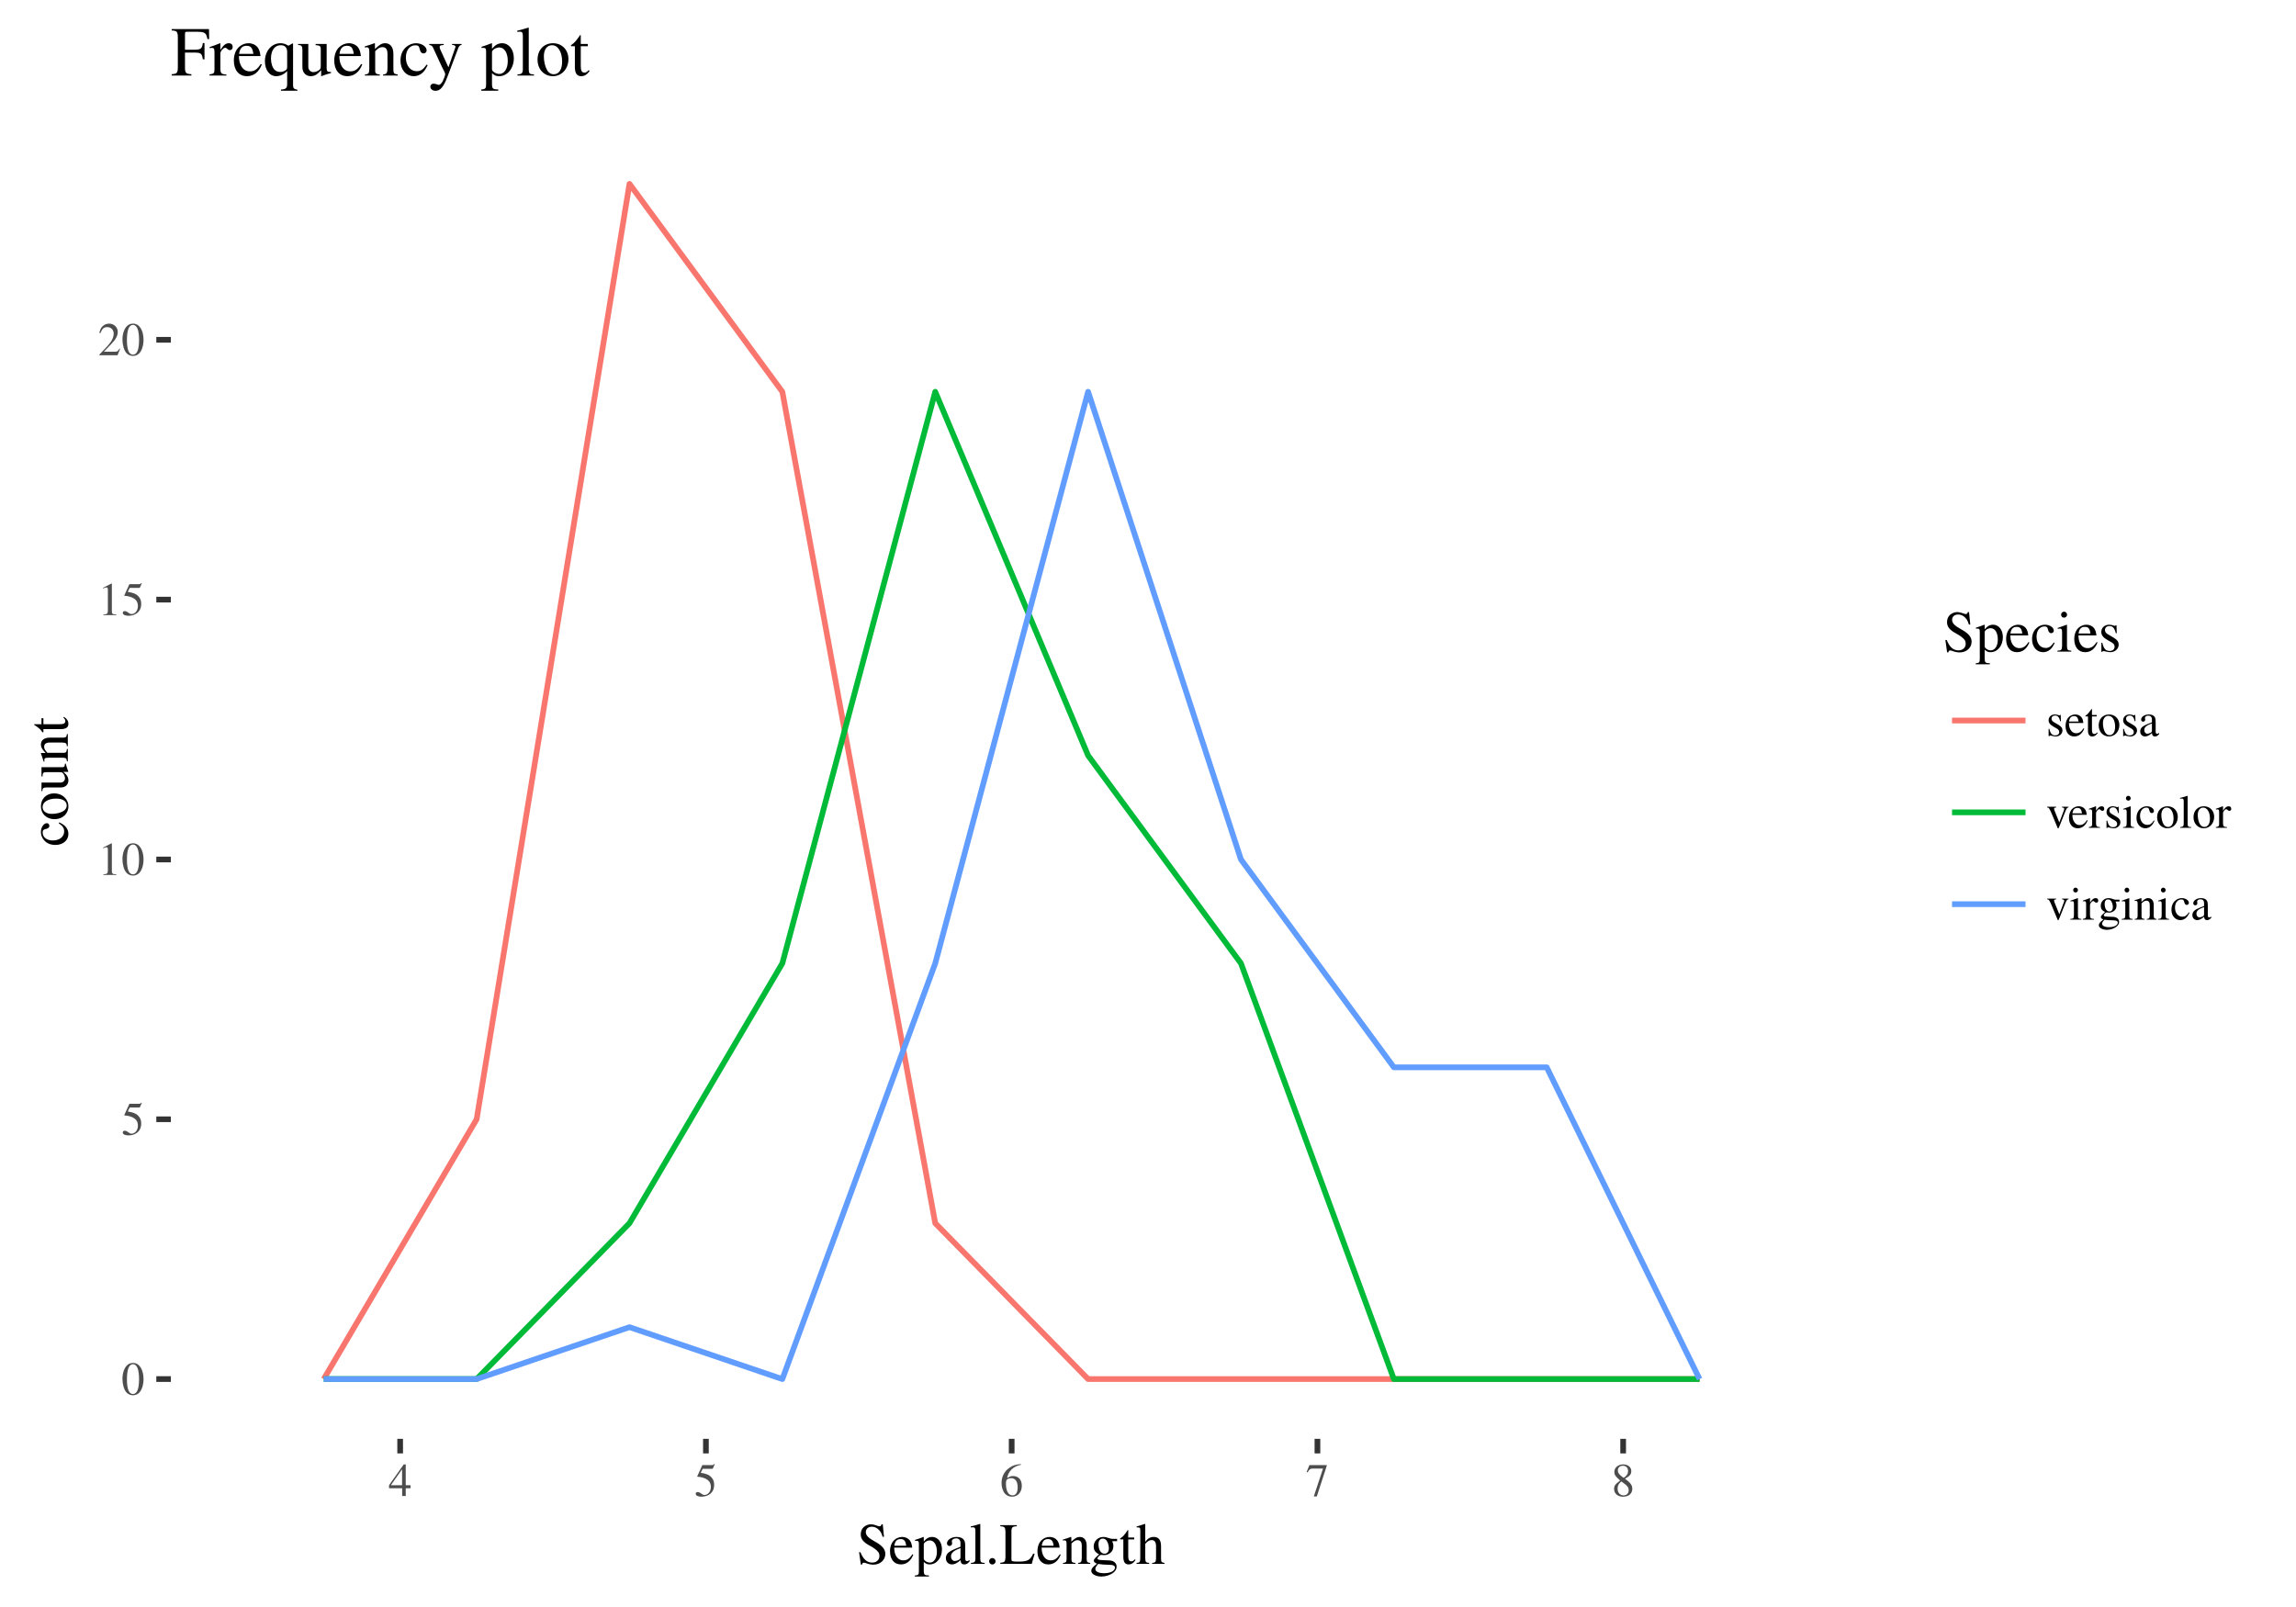
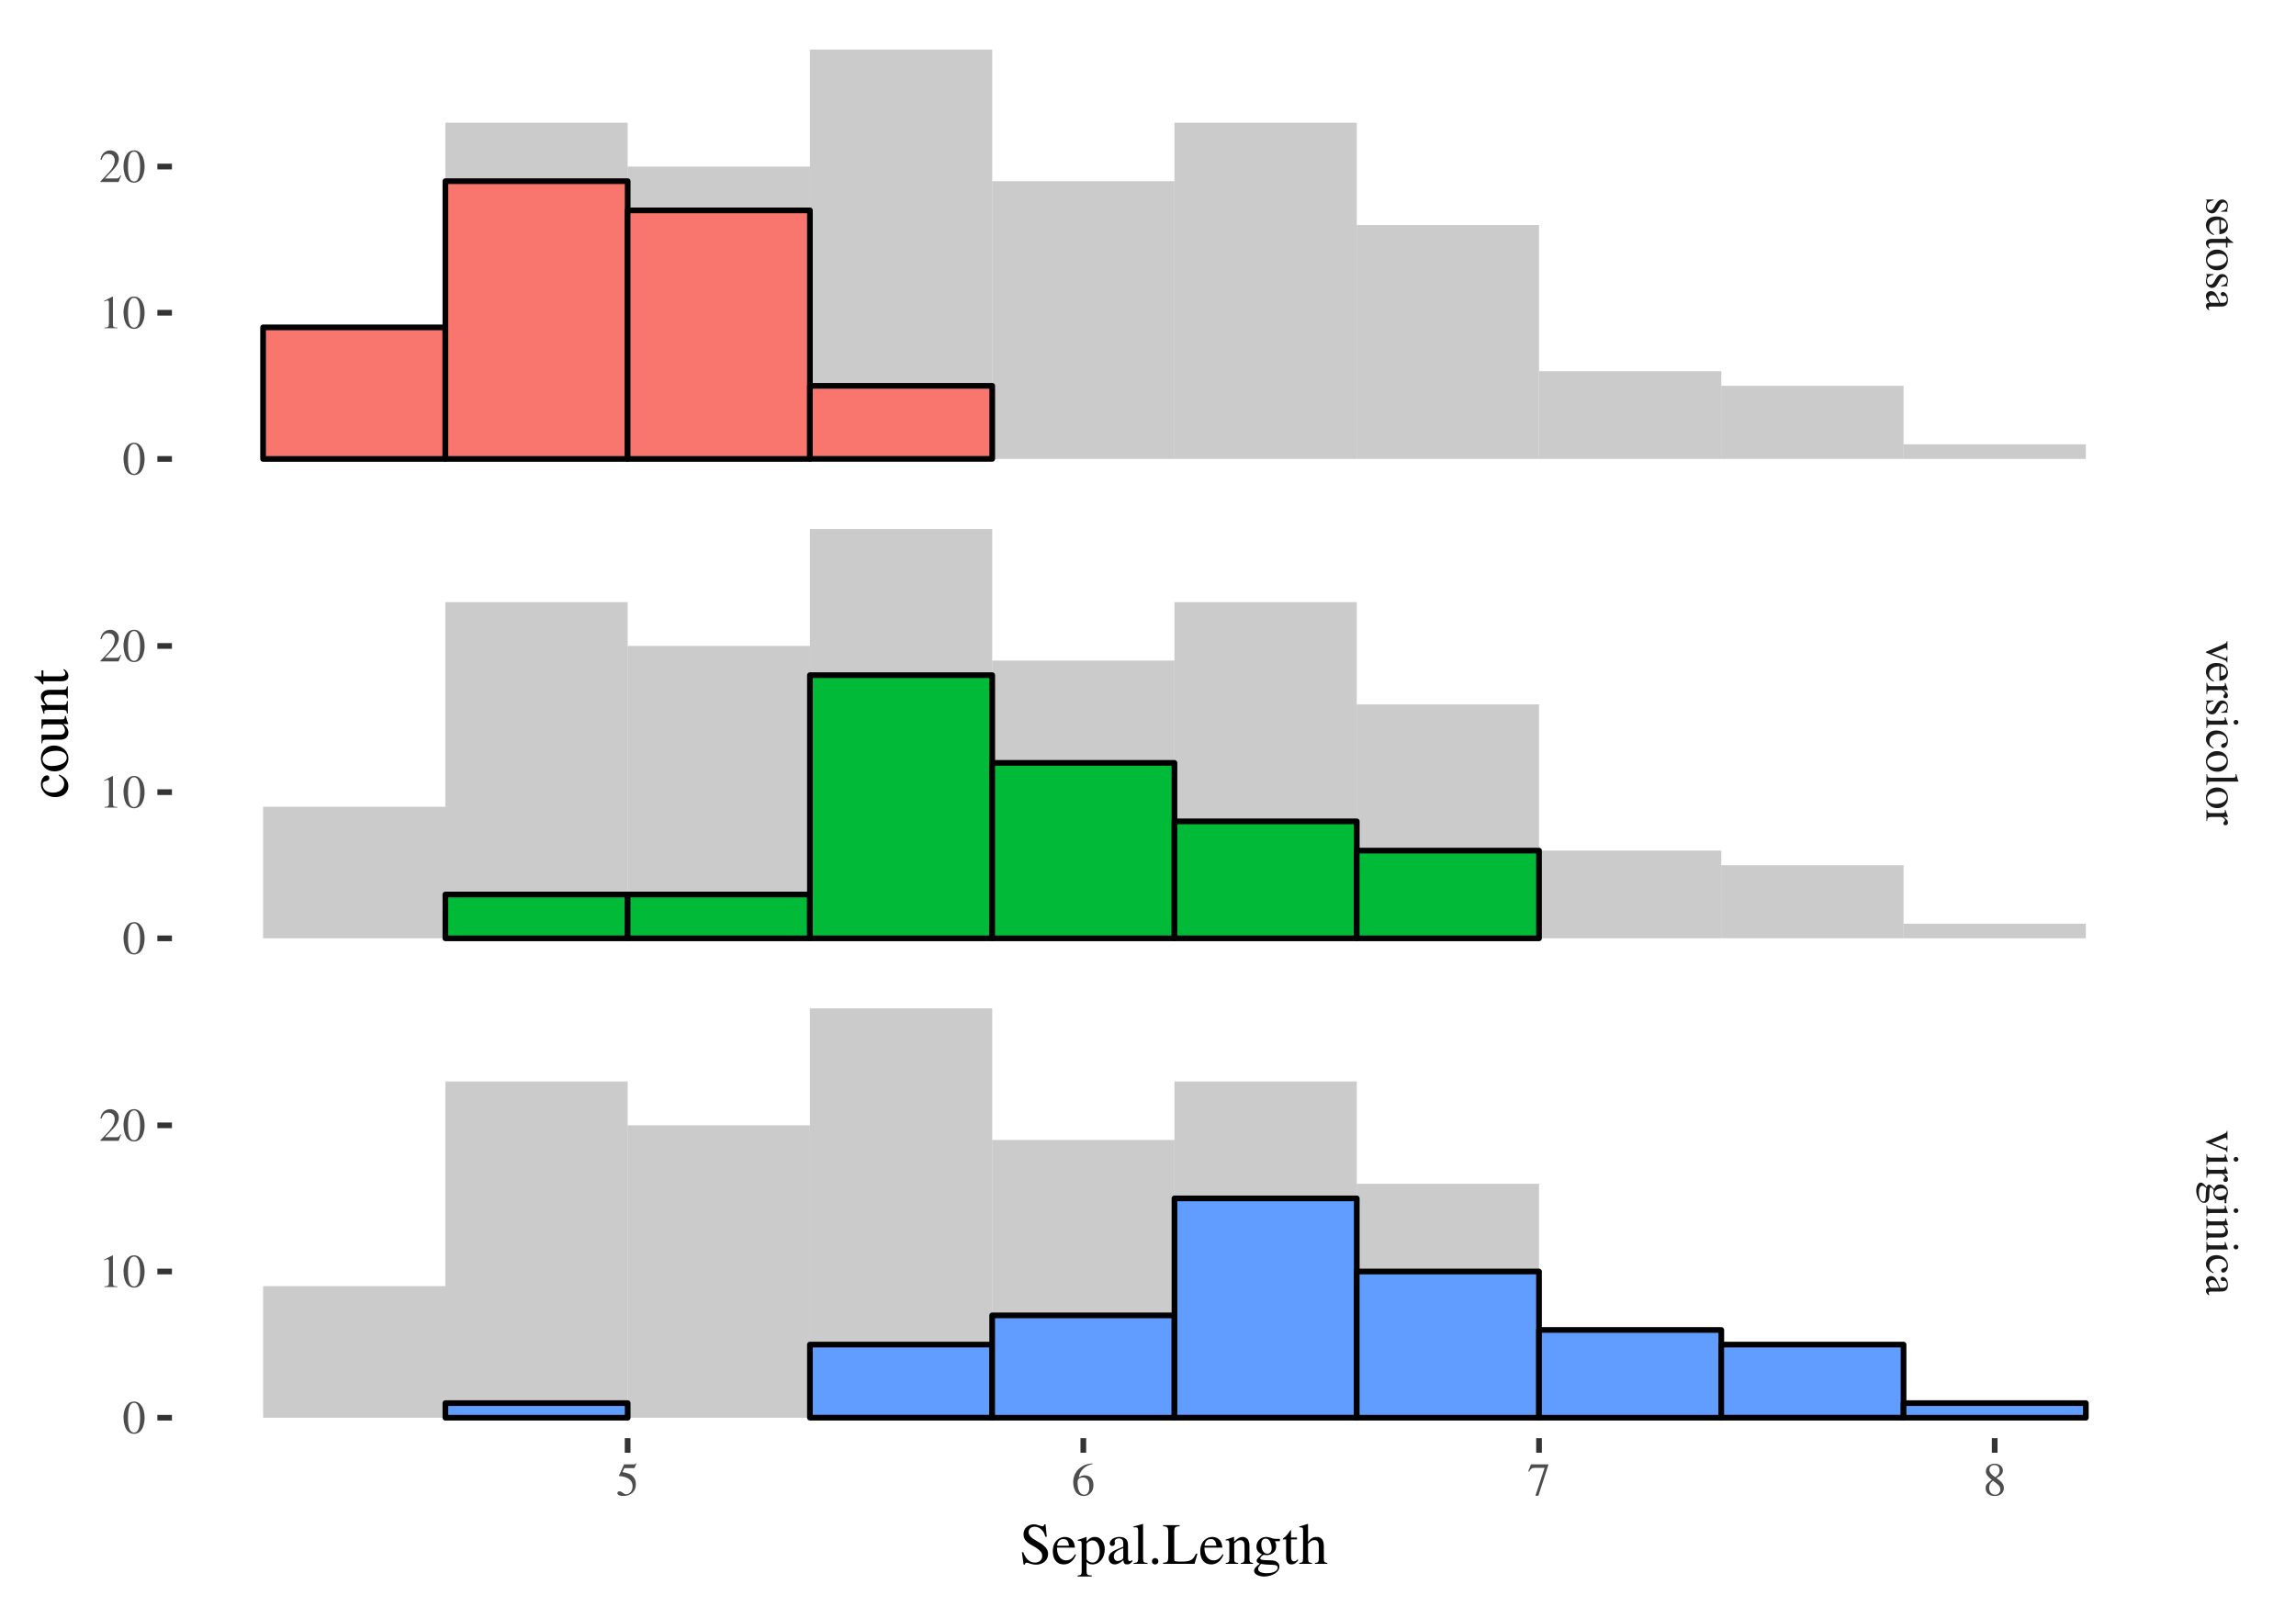
<svg xmlns="http://www.w3.org/2000/svg" viewBox="0 0 432.00 302.40">
  <defs>
    <style type="text/css">
    line, polyline, path, rect, circle {
      fill: none;
      stroke: #000000;
      stroke-linecap: round;
      stroke-linejoin: round;
      stroke-miterlimit: 10.00;
    }
  </style>
  </defs>
  <rect width="100%" height="100%" style="stroke: none; fill: #FFFFFF;" />
  <defs>
-     <clipPath id="cpMzIuMTQ4NnwzNDguNTQ3fDI3MC43NnwyMy4zNTcy">
-       <rect x="32.15" y="23.36" width="316.40" height="247.40" />
-     </clipPath>
-   </defs>
-   <polyline points="60.91,259.51 89.68,210.62 118.44,34.60 147.20,73.72 175.97,230.18 204.73,259.51 233.49,259.51 262.26,259.51 291.02,259.51 319.78,259.51 " style="stroke-width: 1.07; stroke: #F8766D; stroke-linecap: butt;" clip-path="url(#cpMzIuMTQ4NnwzNDguNTQ3fDI3MC43NnwyMy4zNTcy)" />
-   <polyline points="60.91,259.51 89.68,259.51 118.44,230.18 147.20,181.28 175.97,73.72 204.73,142.17 233.49,181.28 262.26,259.51 291.02,259.51 319.78,259.51 " style="stroke-width: 1.07; stroke: #00BA38; stroke-linecap: butt;" clip-path="url(#cpMzIuMTQ4NnwzNDguNTQ3fDI3MC43NnwyMy4zNTcy)" />
-   <polyline points="60.91,259.51 89.68,259.51 118.44,249.74 147.20,259.51 175.97,181.28 204.73,73.72 233.49,161.73 262.26,200.84 291.02,200.84 319.78,259.51 " style="stroke-width: 1.07; stroke: #619CFF; stroke-linecap: butt;" clip-path="url(#cpMzIuMTQ4NnwzNDguNTQ3fDI3MC43NnwyMy4zNTcy)" />
-   <defs>
-     <clipPath id="cpMHw0MzJ8MzAyLjR8MA==">
-       <rect x="0.00" y="0.00" width="432.00" height="302.40" />
-     </clipPath>
-   </defs>
-   <g clip-path="url(#cpMHw0MzJ8MzAyLjR8MA==)">
-     <text x="22.82" y="262.43" style="font-size: 8.80px; fill: #4D4D4D; font-family: Nimbus Roman No9 L;" textLength="4.40px" lengthAdjust="spacingAndGlyphs">0</text>
-   </g>
-   <g clip-path="url(#cpMHw0MzJ8MzAyLjR8MA==)">
-     <text x="22.82" y="213.53" style="font-size: 8.80px; fill: #4D4D4D; font-family: Nimbus Roman No9 L;" textLength="4.40px" lengthAdjust="spacingAndGlyphs">5</text>
-   </g>
-   <g clip-path="url(#cpMHw0MzJ8MzAyLjR8MA==)">
-     <text x="18.42" y="164.64" style="font-size: 8.80px; fill: #4D4D4D; font-family: Nimbus Roman No9 L;" textLength="8.80px" lengthAdjust="spacingAndGlyphs">10</text>
-   </g>
-   <g clip-path="url(#cpMHw0MzJ8MzAyLjR8MA==)">
-     <text x="18.42" y="115.75" style="font-size: 8.80px; fill: #4D4D4D; font-family: Nimbus Roman No9 L;" textLength="8.80px" lengthAdjust="spacingAndGlyphs">15</text>
-   </g>
-   <g clip-path="url(#cpMHw0MzJ8MzAyLjR8MA==)">
-     <text x="18.42" y="66.85" style="font-size: 8.80px; fill: #4D4D4D; font-family: Nimbus Roman No9 L;" textLength="8.80px" lengthAdjust="spacingAndGlyphs">20</text>
-   </g>
-   <polyline points="29.41,259.51 32.15,259.51 " style="stroke-width: 1.07; stroke: #333333; stroke-linecap: butt;" clip-path="url(#cpMHw0MzJ8MzAyLjR8MA==)" />
-   <polyline points="29.41,210.62 32.15,210.62 " style="stroke-width: 1.07; stroke: #333333; stroke-linecap: butt;" clip-path="url(#cpMHw0MzJ8MzAyLjR8MA==)" />
-   <polyline points="29.41,161.73 32.15,161.73 " style="stroke-width: 1.07; stroke: #333333; stroke-linecap: butt;" clip-path="url(#cpMHw0MzJ8MzAyLjR8MA==)" />
-   <polyline points="29.41,112.83 32.15,112.83 " style="stroke-width: 1.07; stroke: #333333; stroke-linecap: butt;" clip-path="url(#cpMHw0MzJ8MzAyLjR8MA==)" />
-   <polyline points="29.41,63.94 32.15,63.94 " style="stroke-width: 1.07; stroke: #333333; stroke-linecap: butt;" clip-path="url(#cpMHw0MzJ8MzAyLjR8MA==)" />
-   <polyline points="75.29,273.50 75.29,270.76 " style="stroke-width: 1.07; stroke: #333333; stroke-linecap: butt;" clip-path="url(#cpMHw0MzJ8MzAyLjR8MA==)" />
-   <polyline points="132.82,273.50 132.82,270.76 " style="stroke-width: 1.07; stroke: #333333; stroke-linecap: butt;" clip-path="url(#cpMHw0MzJ8MzAyLjR8MA==)" />
-   <polyline points="190.35,273.50 190.35,270.76 " style="stroke-width: 1.07; stroke: #333333; stroke-linecap: butt;" clip-path="url(#cpMHw0MzJ8MzAyLjR8MA==)" />
-   <polyline points="247.88,273.50 247.88,270.76 " style="stroke-width: 1.07; stroke: #333333; stroke-linecap: butt;" clip-path="url(#cpMHw0MzJ8MzAyLjR8MA==)" />
-   <polyline points="305.40,273.50 305.40,270.76 " style="stroke-width: 1.07; stroke: #333333; stroke-linecap: butt;" clip-path="url(#cpMHw0MzJ8MzAyLjR8MA==)" />
-   <g clip-path="url(#cpMHw0MzJ8MzAyLjR8MA==)">
-     <text x="73.09" y="281.52" style="font-size: 8.80px; fill: #4D4D4D; font-family: Nimbus Roman No9 L;" textLength="4.40px" lengthAdjust="spacingAndGlyphs">4</text>
-   </g>
-   <g clip-path="url(#cpMHw0MzJ8MzAyLjR8MA==)">
-     <text x="130.62" y="281.52" style="font-size: 8.80px; fill: #4D4D4D; font-family: Nimbus Roman No9 L;" textLength="4.40px" lengthAdjust="spacingAndGlyphs">5</text>
-   </g>
-   <g clip-path="url(#cpMHw0MzJ8MzAyLjR8MA==)">
-     <text x="188.15" y="281.52" style="font-size: 8.80px; fill: #4D4D4D; font-family: Nimbus Roman No9 L;" textLength="4.40px" lengthAdjust="spacingAndGlyphs">6</text>
-   </g>
-   <g clip-path="url(#cpMHw0MzJ8MzAyLjR8MA==)">
-     <text x="245.68" y="281.52" style="font-size: 8.80px; fill: #4D4D4D; font-family: Nimbus Roman No9 L;" textLength="4.40px" lengthAdjust="spacingAndGlyphs">7</text>
-   </g>
-   <g clip-path="url(#cpMHw0MzJ8MzAyLjR8MA==)">
-     <text x="303.20" y="281.52" style="font-size: 8.80px; fill: #4D4D4D; font-family: Nimbus Roman No9 L;" textLength="4.40px" lengthAdjust="spacingAndGlyphs">8</text>
-   </g>
-   <g clip-path="url(#cpMHw0MzJ8MzAyLjR8MA==)">
-     <text x="161.17" y="294.28" style="font-size: 11.00px; font-family: Nimbus Roman No9 L;" textLength="58.35px" lengthAdjust="spacingAndGlyphs">Sepal.Length</text>
-   </g>
-   <g clip-path="url(#cpMHw0MzJ8MzAyLjR8MA==)">
-     <text transform="translate(12.76,159.28) rotate(-90)" style="font-size: 11.00px; font-family: Nimbus Roman No9 L;" textLength="24.44px" lengthAdjust="spacingAndGlyphs">count</text>
-   </g>
-   <g clip-path="url(#cpMHw0MzJ8MzAyLjR8MA==)">
-     <text x="365.56" y="122.62" style="font-size: 11.00px; font-family: Nimbus Roman No9 L;" textLength="33.60px" lengthAdjust="spacingAndGlyphs">Species</text>
-   </g>
-   <line x1="367.28" y1="135.58" x2="381.11" y2="135.58" style="stroke-width: 1.07; stroke: #F8766D; stroke-linecap: butt;" clip-path="url(#cpMHw0MzJ8MzAyLjR8MA==)" />
-   <line x1="367.28" y1="152.86" x2="381.11" y2="152.86" style="stroke-width: 1.07; stroke: #00BA38; stroke-linecap: butt;" clip-path="url(#cpMHw0MzJ8MzAyLjR8MA==)" />
-   <line x1="367.28" y1="170.14" x2="381.11" y2="170.14" style="stroke-width: 1.07; stroke: #619CFF; stroke-linecap: butt;" clip-path="url(#cpMHw0MzJ8MzAyLjR8MA==)" />
-   <g clip-path="url(#cpMHw0MzJ8MzAyLjR8MA==)">
-     <text x="385.00" y="138.49" style="font-size: 8.80px; font-family: Nimbus Roman No9 L;" textLength="21.50px" lengthAdjust="spacingAndGlyphs">setosa</text>
-   </g>
-   <g clip-path="url(#cpMHw0MzJ8MzAyLjR8MA==)">
-     <text x="385.00" y="155.77" style="font-size: 8.80px; font-family: Nimbus Roman No9 L;" textLength="35.18px" lengthAdjust="spacingAndGlyphs">versicolor</text>
-   </g>
-   <g clip-path="url(#cpMHw0MzJ8MzAyLjR8MA==)">
-     <text x="385.00" y="173.05" style="font-size: 8.80px; font-family: Nimbus Roman No9 L;" textLength="31.27px" lengthAdjust="spacingAndGlyphs">virginica</text>
-   </g>
-   <g clip-path="url(#cpMHw0MzJ8MzAyLjR8MA==)">
-     <text x="32.15" y="14.21" style="font-size: 13.20px; font-family: Nimbus Roman No9 L;" textLength="79.58px" lengthAdjust="spacingAndGlyphs">Frequency plot</text>
+     <clipPath id="cpMzIuMzUxN3w0MDkuNjA0fDkwLjIxMDF8NS40Nzk0NQ==">
+       <rect x="32.35" y="5.48" width="377.25" height="84.73" />
+     </clipPath>
+   </defs>
+   <rect x="49.50" y="61.60" width="34.30" height="24.76" style="stroke-width: 1.07; stroke: none; stroke-linecap: butt; fill: #BEBEBE; fill-opacity: 0.80;" clip-path="url(#cpMzIuMzUxN3w0MDkuNjA0fDkwLjIxMDF8NS40Nzk0NQ==)" />
+   <rect x="83.80" y="23.09" width="34.30" height="63.27" style="stroke-width: 1.07; stroke: none; stroke-linecap: butt; fill: #BEBEBE; fill-opacity: 0.80;" clip-path="url(#cpMzIuMzUxN3w0MDkuNjA0fDkwLjIxMDF8NS40Nzk0NQ==)" />
+   <rect x="118.09" y="31.34" width="34.30" height="55.02" style="stroke-width: 1.07; stroke: none; stroke-linecap: butt; fill: #BEBEBE; fill-opacity: 0.80;" clip-path="url(#cpMzIuMzUxN3w0MDkuNjA0fDkwLjIxMDF8NS40Nzk0NQ==)" />
+   <rect x="152.39" y="9.33" width="34.30" height="77.03" style="stroke-width: 1.07; stroke: none; stroke-linecap: butt; fill: #BEBEBE; fill-opacity: 0.80;" clip-path="url(#cpMzIuMzUxN3w0MDkuNjA0fDkwLjIxMDF8NS40Nzk0NQ==)" />
+   <rect x="186.68" y="34.09" width="34.30" height="52.27" style="stroke-width: 1.07; stroke: none; stroke-linecap: butt; fill: #BEBEBE; fill-opacity: 0.80;" clip-path="url(#cpMzIuMzUxN3w0MDkuNjA0fDkwLjIxMDF8NS40Nzk0NQ==)" />
+   <rect x="220.98" y="23.09" width="34.30" height="63.27" style="stroke-width: 1.07; stroke: none; stroke-linecap: butt; fill: #BEBEBE; fill-opacity: 0.80;" clip-path="url(#cpMzIuMzUxN3w0MDkuNjA0fDkwLjIxMDF8NS40Nzk0NQ==)" />
+   <rect x="255.27" y="42.34" width="34.30" height="44.02" style="stroke-width: 1.07; stroke: none; stroke-linecap: butt; fill: #BEBEBE; fill-opacity: 0.80;" clip-path="url(#cpMzIuMzUxN3w0MDkuNjA0fDkwLjIxMDF8NS40Nzk0NQ==)" />
+   <rect x="289.57" y="69.85" width="34.30" height="16.51" style="stroke-width: 1.07; stroke: none; stroke-linecap: butt; fill: #BEBEBE; fill-opacity: 0.80;" clip-path="url(#cpMzIuMzUxN3w0MDkuNjA0fDkwLjIxMDF8NS40Nzk0NQ==)" />
+   <rect x="323.86" y="72.60" width="34.30" height="13.75" style="stroke-width: 1.07; stroke: none; stroke-linecap: butt; fill: #BEBEBE; fill-opacity: 0.80;" clip-path="url(#cpMzIuMzUxN3w0MDkuNjA0fDkwLjIxMDF8NS40Nzk0NQ==)" />
+   <rect x="358.16" y="83.61" width="34.30" height="2.75" style="stroke-width: 1.07; stroke: none; stroke-linecap: butt; fill: #BEBEBE; fill-opacity: 0.80;" clip-path="url(#cpMzIuMzUxN3w0MDkuNjA0fDkwLjIxMDF8NS40Nzk0NQ==)" />
+   <rect x="49.50" y="61.60" width="34.30" height="24.76" style="stroke-width: 1.07; stroke-linecap: butt; fill: #F8766D;" clip-path="url(#cpMzIuMzUxN3w0MDkuNjA0fDkwLjIxMDF8NS40Nzk0NQ==)" />
+   <rect x="83.80" y="34.09" width="34.30" height="52.27" style="stroke-width: 1.07; stroke-linecap: butt; fill: #F8766D;" clip-path="url(#cpMzIuMzUxN3w0MDkuNjA0fDkwLjIxMDF8NS40Nzk0NQ==)" />
+   <rect x="118.09" y="39.59" width="34.30" height="46.77" style="stroke-width: 1.07; stroke-linecap: butt; fill: #F8766D;" clip-path="url(#cpMzIuMzUxN3w0MDkuNjA0fDkwLjIxMDF8NS40Nzk0NQ==)" />
+   <rect x="152.39" y="72.60" width="34.30" height="13.75" style="stroke-width: 1.07; stroke-linecap: butt; fill: #F8766D;" clip-path="url(#cpMzIuMzUxN3w0MDkuNjA0fDkwLjIxMDF8NS40Nzk0NQ==)" />
+   <rect x="186.68" y="86.36" width="34.30" height="0.00" style="stroke-width: 1.07; stroke-linecap: butt; fill: #F8766D;" clip-path="url(#cpMzIuMzUxN3w0MDkuNjA0fDkwLjIxMDF8NS40Nzk0NQ==)" />
+   <rect x="220.98" y="86.36" width="34.30" height="0.00" style="stroke-width: 1.07; stroke-linecap: butt; fill: #F8766D;" clip-path="url(#cpMzIuMzUxN3w0MDkuNjA0fDkwLjIxMDF8NS40Nzk0NQ==)" />
+   <rect x="255.27" y="86.36" width="34.30" height="0.00" style="stroke-width: 1.07; stroke-linecap: butt; fill: #F8766D;" clip-path="url(#cpMzIuMzUxN3w0MDkuNjA0fDkwLjIxMDF8NS40Nzk0NQ==)" />
+   <rect x="289.57" y="86.36" width="34.30" height="0.00" style="stroke-width: 1.07; stroke-linecap: butt; fill: #F8766D;" clip-path="url(#cpMzIuMzUxN3w0MDkuNjA0fDkwLjIxMDF8NS40Nzk0NQ==)" />
+   <rect x="323.86" y="86.36" width="34.30" height="0.00" style="stroke-width: 1.07; stroke-linecap: butt; fill: #F8766D;" clip-path="url(#cpMzIuMzUxN3w0MDkuNjA0fDkwLjIxMDF8NS40Nzk0NQ==)" />
+   <rect x="358.16" y="86.36" width="34.30" height="0.00" style="stroke-width: 1.07; stroke-linecap: butt; fill: #F8766D;" clip-path="url(#cpMzIuMzUxN3w0MDkuNjA0fDkwLjIxMDF8NS40Nzk0NQ==)" />
+   <defs>
+     <clipPath id="cpMHw0MzJ8MzAyLjR8MA==">
+       <rect x="0.00" y="0.00" width="432.00" height="302.40" />
+     </clipPath>
+   </defs>
+   <defs>
+     <clipPath id="cpMzIuMzUxN3w0MDkuNjA0fDE4MC40Mnw5NS42ODk2">
+       <rect x="32.35" y="95.69" width="377.25" height="84.73" />
+     </clipPath>
+   </defs>
+   <rect x="49.50" y="151.81" width="34.30" height="24.76" style="stroke-width: 1.07; stroke: none; stroke-linecap: butt; fill: #BEBEBE; fill-opacity: 0.80;" clip-path="url(#cpMzIuMzUxN3w0MDkuNjA0fDE4MC40Mnw5NS42ODk2)" />
+   <rect x="83.80" y="113.30" width="34.30" height="63.27" style="stroke-width: 1.07; stroke: none; stroke-linecap: butt; fill: #BEBEBE; fill-opacity: 0.80;" clip-path="url(#cpMzIuMzUxN3w0MDkuNjA0fDE4MC40Mnw5NS42ODk2)" />
+   <rect x="118.09" y="121.55" width="34.30" height="55.02" style="stroke-width: 1.07; stroke: none; stroke-linecap: butt; fill: #BEBEBE; fill-opacity: 0.80;" clip-path="url(#cpMzIuMzUxN3w0MDkuNjA0fDE4MC40Mnw5NS42ODk2)" />
+   <rect x="152.39" y="99.54" width="34.30" height="77.03" style="stroke-width: 1.07; stroke: none; stroke-linecap: butt; fill: #BEBEBE; fill-opacity: 0.80;" clip-path="url(#cpMzIuMzUxN3w0MDkuNjA0fDE4MC40Mnw5NS42ODk2)" />
+   <rect x="186.68" y="124.30" width="34.30" height="52.27" style="stroke-width: 1.07; stroke: none; stroke-linecap: butt; fill: #BEBEBE; fill-opacity: 0.80;" clip-path="url(#cpMzIuMzUxN3w0MDkuNjA0fDE4MC40Mnw5NS42ODk2)" />
+   <rect x="220.98" y="113.30" width="34.30" height="63.27" style="stroke-width: 1.07; stroke: none; stroke-linecap: butt; fill: #BEBEBE; fill-opacity: 0.80;" clip-path="url(#cpMzIuMzUxN3w0MDkuNjA0fDE4MC40Mnw5NS42ODk2)" />
+   <rect x="255.27" y="132.55" width="34.30" height="44.02" style="stroke-width: 1.07; stroke: none; stroke-linecap: butt; fill: #BEBEBE; fill-opacity: 0.80;" clip-path="url(#cpMzIuMzUxN3w0MDkuNjA0fDE4MC40Mnw5NS42ODk2)" />
+   <rect x="289.57" y="160.06" width="34.30" height="16.51" style="stroke-width: 1.07; stroke: none; stroke-linecap: butt; fill: #BEBEBE; fill-opacity: 0.80;" clip-path="url(#cpMzIuMzUxN3w0MDkuNjA0fDE4MC40Mnw5NS42ODk2)" />
+   <rect x="323.86" y="162.81" width="34.30" height="13.75" style="stroke-width: 1.07; stroke: none; stroke-linecap: butt; fill: #BEBEBE; fill-opacity: 0.80;" clip-path="url(#cpMzIuMzUxN3w0MDkuNjA0fDE4MC40Mnw5NS42ODk2)" />
+   <rect x="358.16" y="173.82" width="34.30" height="2.75" style="stroke-width: 1.07; stroke: none; stroke-linecap: butt; fill: #BEBEBE; fill-opacity: 0.80;" clip-path="url(#cpMzIuMzUxN3w0MDkuNjA0fDE4MC40Mnw5NS42ODk2)" />
+   <rect x="49.50" y="176.57" width="34.30" height="0.00" style="stroke-width: 1.07; stroke-linecap: butt; fill: #00BA38;" clip-path="url(#cpMzIuMzUxN3w0MDkuNjA0fDE4MC40Mnw5NS42ODk2)" />
+   <rect x="83.80" y="168.32" width="34.30" height="8.25" style="stroke-width: 1.07; stroke-linecap: butt; fill: #00BA38;" clip-path="url(#cpMzIuMzUxN3w0MDkuNjA0fDE4MC40Mnw5NS42ODk2)" />
+   <rect x="118.09" y="168.32" width="34.30" height="8.25" style="stroke-width: 1.07; stroke-linecap: butt; fill: #00BA38;" clip-path="url(#cpMzIuMzUxN3w0MDkuNjA0fDE4MC40Mnw5NS42ODk2)" />
+   <rect x="152.39" y="127.05" width="34.30" height="49.52" style="stroke-width: 1.07; stroke-linecap: butt; fill: #00BA38;" clip-path="url(#cpMzIuMzUxN3w0MDkuNjA0fDE4MC40Mnw5NS42ODk2)" />
+   <rect x="186.68" y="143.56" width="34.30" height="33.01" style="stroke-width: 1.07; stroke-linecap: butt; fill: #00BA38;" clip-path="url(#cpMzIuMzUxN3w0MDkuNjA0fDE4MC40Mnw5NS42ODk2)" />
+   <rect x="220.98" y="154.56" width="34.30" height="22.01" style="stroke-width: 1.07; stroke-linecap: butt; fill: #00BA38;" clip-path="url(#cpMzIuMzUxN3w0MDkuNjA0fDE4MC40Mnw5NS42ODk2)" />
+   <rect x="255.27" y="160.06" width="34.30" height="16.51" style="stroke-width: 1.07; stroke-linecap: butt; fill: #00BA38;" clip-path="url(#cpMzIuMzUxN3w0MDkuNjA0fDE4MC40Mnw5NS42ODk2)" />
+   <rect x="289.57" y="176.57" width="34.30" height="0.00" style="stroke-width: 1.07; stroke-linecap: butt; fill: #00BA38;" clip-path="url(#cpMzIuMzUxN3w0MDkuNjA0fDE4MC40Mnw5NS42ODk2)" />
+   <rect x="323.86" y="176.57" width="34.30" height="0.00" style="stroke-width: 1.07; stroke-linecap: butt; fill: #00BA38;" clip-path="url(#cpMzIuMzUxN3w0MDkuNjA0fDE4MC40Mnw5NS42ODk2)" />
+   <rect x="358.16" y="176.57" width="34.30" height="0.00" style="stroke-width: 1.07; stroke-linecap: butt; fill: #00BA38;" clip-path="url(#cpMzIuMzUxN3w0MDkuNjA0fDE4MC40Mnw5NS42ODk2)" />
+   <defs>
+     <clipPath id="cpMHw0MzJ8MzAyLjR8MA==">
+       <rect x="0.00" y="0.00" width="432.00" height="302.40" />
+     </clipPath>
+   </defs>
+   <defs>
+     <clipPath id="cpMzIuMzUxN3w0MDkuNjA0fDI3MC42M3wxODUuOQ==">
+       <rect x="32.35" y="185.90" width="377.25" height="84.73" />
+     </clipPath>
+   </defs>
+   <rect x="49.50" y="242.02" width="34.30" height="24.76" style="stroke-width: 1.07; stroke: none; stroke-linecap: butt; fill: #BEBEBE; fill-opacity: 0.80;" clip-path="url(#cpMzIuMzUxN3w0MDkuNjA0fDI3MC42M3wxODUuOQ==)" />
+   <rect x="83.80" y="203.51" width="34.30" height="63.27" style="stroke-width: 1.07; stroke: none; stroke-linecap: butt; fill: #BEBEBE; fill-opacity: 0.80;" clip-path="url(#cpMzIuMzUxN3w0MDkuNjA0fDI3MC42M3wxODUuOQ==)" />
+   <rect x="118.09" y="211.76" width="34.30" height="55.02" style="stroke-width: 1.07; stroke: none; stroke-linecap: butt; fill: #BEBEBE; fill-opacity: 0.80;" clip-path="url(#cpMzIuMzUxN3w0MDkuNjA0fDI3MC42M3wxODUuOQ==)" />
+   <rect x="152.39" y="189.75" width="34.30" height="77.03" style="stroke-width: 1.07; stroke: none; stroke-linecap: butt; fill: #BEBEBE; fill-opacity: 0.80;" clip-path="url(#cpMzIuMzUxN3w0MDkuNjA0fDI3MC42M3wxODUuOQ==)" />
+   <rect x="186.68" y="214.51" width="34.30" height="52.27" style="stroke-width: 1.07; stroke: none; stroke-linecap: butt; fill: #BEBEBE; fill-opacity: 0.80;" clip-path="url(#cpMzIuMzUxN3w0MDkuNjA0fDI3MC42M3wxODUuOQ==)" />
+   <rect x="220.98" y="203.51" width="34.30" height="63.27" style="stroke-width: 1.07; stroke: none; stroke-linecap: butt; fill: #BEBEBE; fill-opacity: 0.80;" clip-path="url(#cpMzIuMzUxN3w0MDkuNjA0fDI3MC42M3wxODUuOQ==)" />
+   <rect x="255.27" y="222.76" width="34.30" height="44.02" style="stroke-width: 1.07; stroke: none; stroke-linecap: butt; fill: #BEBEBE; fill-opacity: 0.80;" clip-path="url(#cpMzIuMzUxN3w0MDkuNjA0fDI3MC42M3wxODUuOQ==)" />
+   <rect x="289.57" y="250.27" width="34.30" height="16.51" style="stroke-width: 1.07; stroke: none; stroke-linecap: butt; fill: #BEBEBE; fill-opacity: 0.80;" clip-path="url(#cpMzIuMzUxN3w0MDkuNjA0fDI3MC42M3wxODUuOQ==)" />
+   <rect x="323.86" y="253.02" width="34.30" height="13.75" style="stroke-width: 1.07; stroke: none; stroke-linecap: butt; fill: #BEBEBE; fill-opacity: 0.80;" clip-path="url(#cpMzIuMzUxN3w0MDkuNjA0fDI3MC42M3wxODUuOQ==)" />
+   <rect x="358.16" y="264.03" width="34.30" height="2.75" style="stroke-width: 1.07; stroke: none; stroke-linecap: butt; fill: #BEBEBE; fill-opacity: 0.80;" clip-path="url(#cpMzIuMzUxN3w0MDkuNjA0fDI3MC42M3wxODUuOQ==)" />
+   <rect x="49.50" y="266.78" width="34.30" height="0.00" style="stroke-width: 1.07; stroke-linecap: butt; fill: #619CFF;" clip-path="url(#cpMzIuMzUxN3w0MDkuNjA0fDI3MC42M3wxODUuOQ==)" />
+   <rect x="83.80" y="264.03" width="34.30" height="2.75" style="stroke-width: 1.07; stroke-linecap: butt; fill: #619CFF;" clip-path="url(#cpMzIuMzUxN3w0MDkuNjA0fDI3MC42M3wxODUuOQ==)" />
+   <rect x="118.09" y="266.78" width="34.30" height="0.00" style="stroke-width: 1.07; stroke-linecap: butt; fill: #619CFF;" clip-path="url(#cpMzIuMzUxN3w0MDkuNjA0fDI3MC42M3wxODUuOQ==)" />
+   <rect x="152.39" y="253.02" width="34.30" height="13.75" style="stroke-width: 1.07; stroke-linecap: butt; fill: #619CFF;" clip-path="url(#cpMzIuMzUxN3w0MDkuNjA0fDI3MC42M3wxODUuOQ==)" />
+   <rect x="186.68" y="247.52" width="34.30" height="19.26" style="stroke-width: 1.07; stroke-linecap: butt; fill: #619CFF;" clip-path="url(#cpMzIuMzUxN3w0MDkuNjA0fDI3MC42M3wxODUuOQ==)" />
+   <rect x="220.98" y="225.51" width="34.30" height="41.26" style="stroke-width: 1.07; stroke-linecap: butt; fill: #619CFF;" clip-path="url(#cpMzIuMzUxN3w0MDkuNjA0fDI3MC42M3wxODUuOQ==)" />
+   <rect x="255.27" y="239.27" width="34.30" height="27.51" style="stroke-width: 1.07; stroke-linecap: butt; fill: #619CFF;" clip-path="url(#cpMzIuMzUxN3w0MDkuNjA0fDI3MC42M3wxODUuOQ==)" />
+   <rect x="289.57" y="250.27" width="34.30" height="16.51" style="stroke-width: 1.07; stroke-linecap: butt; fill: #619CFF;" clip-path="url(#cpMzIuMzUxN3w0MDkuNjA0fDI3MC42M3wxODUuOQ==)" />
+   <rect x="323.86" y="253.02" width="34.30" height="13.75" style="stroke-width: 1.07; stroke-linecap: butt; fill: #619CFF;" clip-path="url(#cpMzIuMzUxN3w0MDkuNjA0fDI3MC42M3wxODUuOQ==)" />
+   <rect x="358.16" y="264.03" width="34.30" height="2.75" style="stroke-width: 1.07; stroke-linecap: butt; fill: #619CFF;" clip-path="url(#cpMzIuMzUxN3w0MDkuNjA0fDI3MC42M3wxODUuOQ==)" />
+   <defs>
+     <clipPath id="cpMHw0MzJ8MzAyLjR8MA==">
+       <rect x="0.00" y="0.00" width="432.00" height="302.40" />
+     </clipPath>
+   </defs>
+   <defs>
+     <clipPath id="cpNDA5LjYwNHw0MjYuNTIxfDkwLjIxMDF8NS40Nzk0NQ==">
+       <rect x="409.60" y="5.48" width="16.92" height="84.73" />
+     </clipPath>
+   </defs>
+   <g clip-path="url(#cpNDA5LjYwNHw0MjYuNTIxfDkwLjIxMDF8NS40Nzk0NQ==)">
+     <text transform="translate(415.15,37.09) rotate(90)" style="font-size: 8.80px; fill: #1A1A1A; font-family: Nimbus Roman No9 L;" textLength="21.50px" lengthAdjust="spacingAndGlyphs">setosa</text>
+   </g>
+   <defs>
+     <clipPath id="cpMHw0MzJ8MzAyLjR8MA==">
+       <rect x="0.00" y="0.00" width="432.00" height="302.40" />
+     </clipPath>
+   </defs>
+   <defs>
+     <clipPath id="cpNDA5LjYwNHw0MjYuNTIxfDE4MC40Mnw5NS42ODk2">
+       <rect x="409.60" y="95.69" width="16.92" height="84.73" />
+     </clipPath>
+   </defs>
+   <g clip-path="url(#cpNDA5LjYwNHw0MjYuNTIxfDE4MC40Mnw5NS42ODk2)">
+     <text transform="translate(415.15,120.47) rotate(90)" style="font-size: 8.80px; fill: #1A1A1A; font-family: Nimbus Roman No9 L;" textLength="35.18px" lengthAdjust="spacingAndGlyphs">versicolor</text>
+   </g>
+   <defs>
+     <clipPath id="cpMHw0MzJ8MzAyLjR8MA==">
+       <rect x="0.00" y="0.00" width="432.00" height="302.40" />
+     </clipPath>
+   </defs>
+   <defs>
+     <clipPath id="cpNDA5LjYwNHw0MjYuNTIxfDI3MC42M3wxODUuOQ==">
+       <rect x="409.60" y="185.90" width="16.92" height="84.73" />
+     </clipPath>
+   </defs>
+   <g clip-path="url(#cpNDA5LjYwNHw0MjYuNTIxfDI3MC42M3wxODUuOQ==)">
+     <text transform="translate(415.15,212.63) rotate(90)" style="font-size: 8.80px; fill: #1A1A1A; font-family: Nimbus Roman No9 L;" textLength="31.27px" lengthAdjust="spacingAndGlyphs">virginica</text>
+   </g>
+   <defs>
+     <clipPath id="cpMHw0MzJ8MzAyLjR8MA==">
+       <rect x="0.00" y="0.00" width="432.00" height="302.40" />
+     </clipPath>
+   </defs>
+   <polyline points="118.09,273.37 118.09,270.63 " style="stroke-width: 1.07; stroke: #333333; stroke-linecap: butt;" clip-path="url(#cpMHw0MzJ8MzAyLjR8MA==)" />
+   <polyline points="203.83,273.37 203.83,270.63 " style="stroke-width: 1.07; stroke: #333333; stroke-linecap: butt;" clip-path="url(#cpMHw0MzJ8MzAyLjR8MA==)" />
+   <polyline points="289.57,273.37 289.57,270.63 " style="stroke-width: 1.07; stroke: #333333; stroke-linecap: butt;" clip-path="url(#cpMHw0MzJ8MzAyLjR8MA==)" />
+   <polyline points="375.31,273.37 375.31,270.63 " style="stroke-width: 1.07; stroke: #333333; stroke-linecap: butt;" clip-path="url(#cpMHw0MzJ8MzAyLjR8MA==)" />
+   <g clip-path="url(#cpMHw0MzJ8MzAyLjR8MA==)">
+     <text x="115.89" y="281.39" style="font-size: 8.80px; fill: #4D4D4D; font-family: Nimbus Roman No9 L;" textLength="4.40px" lengthAdjust="spacingAndGlyphs">5</text>
+   </g>
+   <g clip-path="url(#cpMHw0MzJ8MzAyLjR8MA==)">
+     <text x="201.63" y="281.39" style="font-size: 8.80px; fill: #4D4D4D; font-family: Nimbus Roman No9 L;" textLength="4.40px" lengthAdjust="spacingAndGlyphs">6</text>
+   </g>
+   <g clip-path="url(#cpMHw0MzJ8MzAyLjR8MA==)">
+     <text x="287.37" y="281.39" style="font-size: 8.80px; fill: #4D4D4D; font-family: Nimbus Roman No9 L;" textLength="4.40px" lengthAdjust="spacingAndGlyphs">7</text>
+   </g>
+   <g clip-path="url(#cpMHw0MzJ8MzAyLjR8MA==)">
+     <text x="373.11" y="281.39" style="font-size: 8.80px; fill: #4D4D4D; font-family: Nimbus Roman No9 L;" textLength="4.40px" lengthAdjust="spacingAndGlyphs">8</text>
+   </g>
+   <g clip-path="url(#cpMHw0MzJ8MzAyLjR8MA==)">
+     <text x="23.02" y="89.27" style="font-size: 8.80px; fill: #4D4D4D; font-family: Nimbus Roman No9 L;" textLength="4.40px" lengthAdjust="spacingAndGlyphs">0</text>
+   </g>
+   <g clip-path="url(#cpMHw0MzJ8MzAyLjR8MA==)">
+     <text x="18.62" y="61.76" style="font-size: 8.80px; fill: #4D4D4D; font-family: Nimbus Roman No9 L;" textLength="8.80px" lengthAdjust="spacingAndGlyphs">10</text>
+   </g>
+   <g clip-path="url(#cpMHw0MzJ8MzAyLjR8MA==)">
+     <text x="18.62" y="34.25" style="font-size: 8.80px; fill: #4D4D4D; font-family: Nimbus Roman No9 L;" textLength="8.80px" lengthAdjust="spacingAndGlyphs">20</text>
+   </g>
+   <polyline points="29.61,86.36 32.35,86.36 " style="stroke-width: 1.07; stroke: #333333; stroke-linecap: butt;" clip-path="url(#cpMHw0MzJ8MzAyLjR8MA==)" />
+   <polyline points="29.61,58.85 32.35,58.85 " style="stroke-width: 1.07; stroke: #333333; stroke-linecap: butt;" clip-path="url(#cpMHw0MzJ8MzAyLjR8MA==)" />
+   <polyline points="29.61,31.34 32.35,31.34 " style="stroke-width: 1.07; stroke: #333333; stroke-linecap: butt;" clip-path="url(#cpMHw0MzJ8MzAyLjR8MA==)" />
+   <g clip-path="url(#cpMHw0MzJ8MzAyLjR8MA==)">
+     <text x="23.02" y="179.48" style="font-size: 8.80px; fill: #4D4D4D; font-family: Nimbus Roman No9 L;" textLength="4.40px" lengthAdjust="spacingAndGlyphs">0</text>
+   </g>
+   <g clip-path="url(#cpMHw0MzJ8MzAyLjR8MA==)">
+     <text x="18.62" y="151.97" style="font-size: 8.80px; fill: #4D4D4D; font-family: Nimbus Roman No9 L;" textLength="8.80px" lengthAdjust="spacingAndGlyphs">10</text>
+   </g>
+   <g clip-path="url(#cpMHw0MzJ8MzAyLjR8MA==)">
+     <text x="18.62" y="124.46" style="font-size: 8.80px; fill: #4D4D4D; font-family: Nimbus Roman No9 L;" textLength="8.80px" lengthAdjust="spacingAndGlyphs">20</text>
+   </g>
+   <polyline points="29.61,176.57 32.35,176.57 " style="stroke-width: 1.07; stroke: #333333; stroke-linecap: butt;" clip-path="url(#cpMHw0MzJ8MzAyLjR8MA==)" />
+   <polyline points="29.61,149.06 32.35,149.06 " style="stroke-width: 1.07; stroke: #333333; stroke-linecap: butt;" clip-path="url(#cpMHw0MzJ8MzAyLjR8MA==)" />
+   <polyline points="29.61,121.55 32.35,121.55 " style="stroke-width: 1.07; stroke: #333333; stroke-linecap: butt;" clip-path="url(#cpMHw0MzJ8MzAyLjR8MA==)" />
+   <g clip-path="url(#cpMHw0MzJ8MzAyLjR8MA==)">
+     <text x="23.02" y="269.69" style="font-size: 8.80px; fill: #4D4D4D; font-family: Nimbus Roman No9 L;" textLength="4.40px" lengthAdjust="spacingAndGlyphs">0</text>
+   </g>
+   <g clip-path="url(#cpMHw0MzJ8MzAyLjR8MA==)">
+     <text x="18.62" y="242.18" style="font-size: 8.80px; fill: #4D4D4D; font-family: Nimbus Roman No9 L;" textLength="8.80px" lengthAdjust="spacingAndGlyphs">10</text>
+   </g>
+   <g clip-path="url(#cpMHw0MzJ8MzAyLjR8MA==)">
+     <text x="18.62" y="214.67" style="font-size: 8.80px; fill: #4D4D4D; font-family: Nimbus Roman No9 L;" textLength="8.80px" lengthAdjust="spacingAndGlyphs">20</text>
+   </g>
+   <polyline points="29.61,266.78 32.35,266.78 " style="stroke-width: 1.07; stroke: #333333; stroke-linecap: butt;" clip-path="url(#cpMHw0MzJ8MzAyLjR8MA==)" />
+   <polyline points="29.61,239.27 32.35,239.27 " style="stroke-width: 1.07; stroke: #333333; stroke-linecap: butt;" clip-path="url(#cpMHw0MzJ8MzAyLjR8MA==)" />
+   <polyline points="29.61,211.76 32.35,211.76 " style="stroke-width: 1.07; stroke: #333333; stroke-linecap: butt;" clip-path="url(#cpMHw0MzJ8MzAyLjR8MA==)" />
+   <g clip-path="url(#cpMHw0MzJ8MzAyLjR8MA==)">
+     <text x="191.80" y="294.28" style="font-size: 11.00px; font-family: Nimbus Roman No9 L;" textLength="58.35px" lengthAdjust="spacingAndGlyphs">Sepal.Length</text>
+   </g>
+   <g clip-path="url(#cpMHw0MzJ8MzAyLjR8MA==)">
+     <text transform="translate(12.76,150.28) rotate(-90)" style="font-size: 11.00px; font-family: Nimbus Roman No9 L;" textLength="24.44px" lengthAdjust="spacingAndGlyphs">count</text>
  </g>
</svg>
